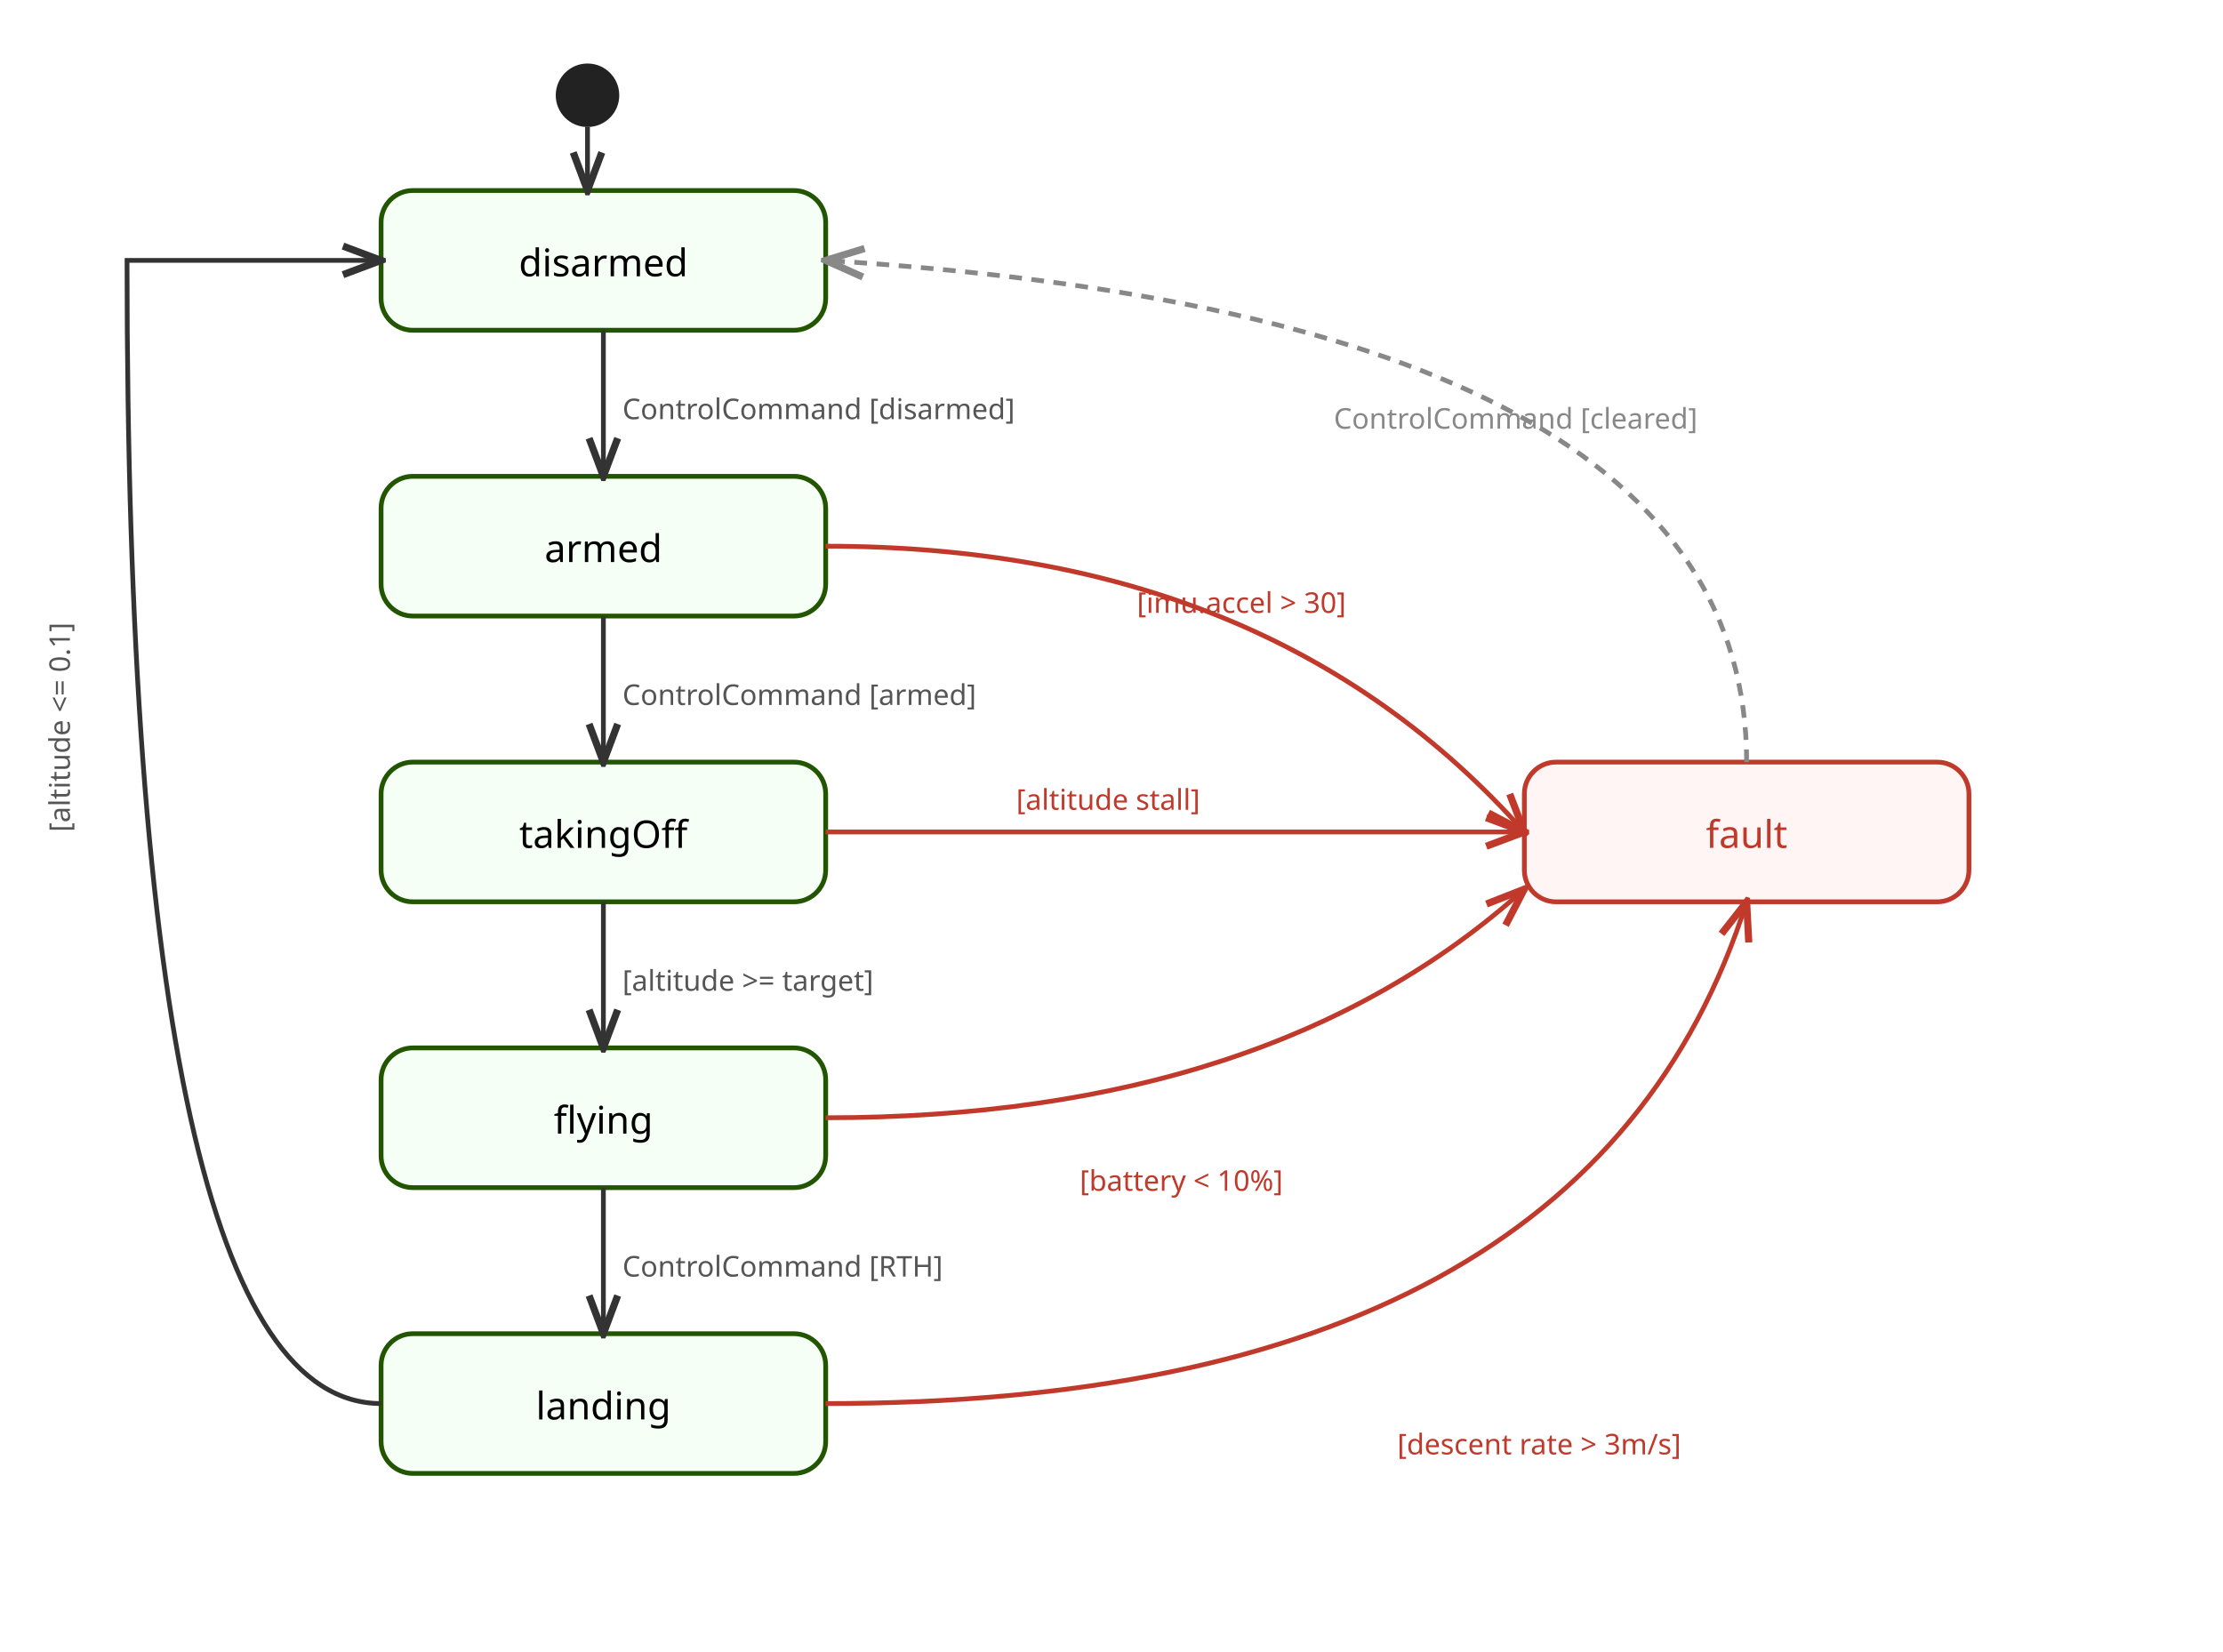
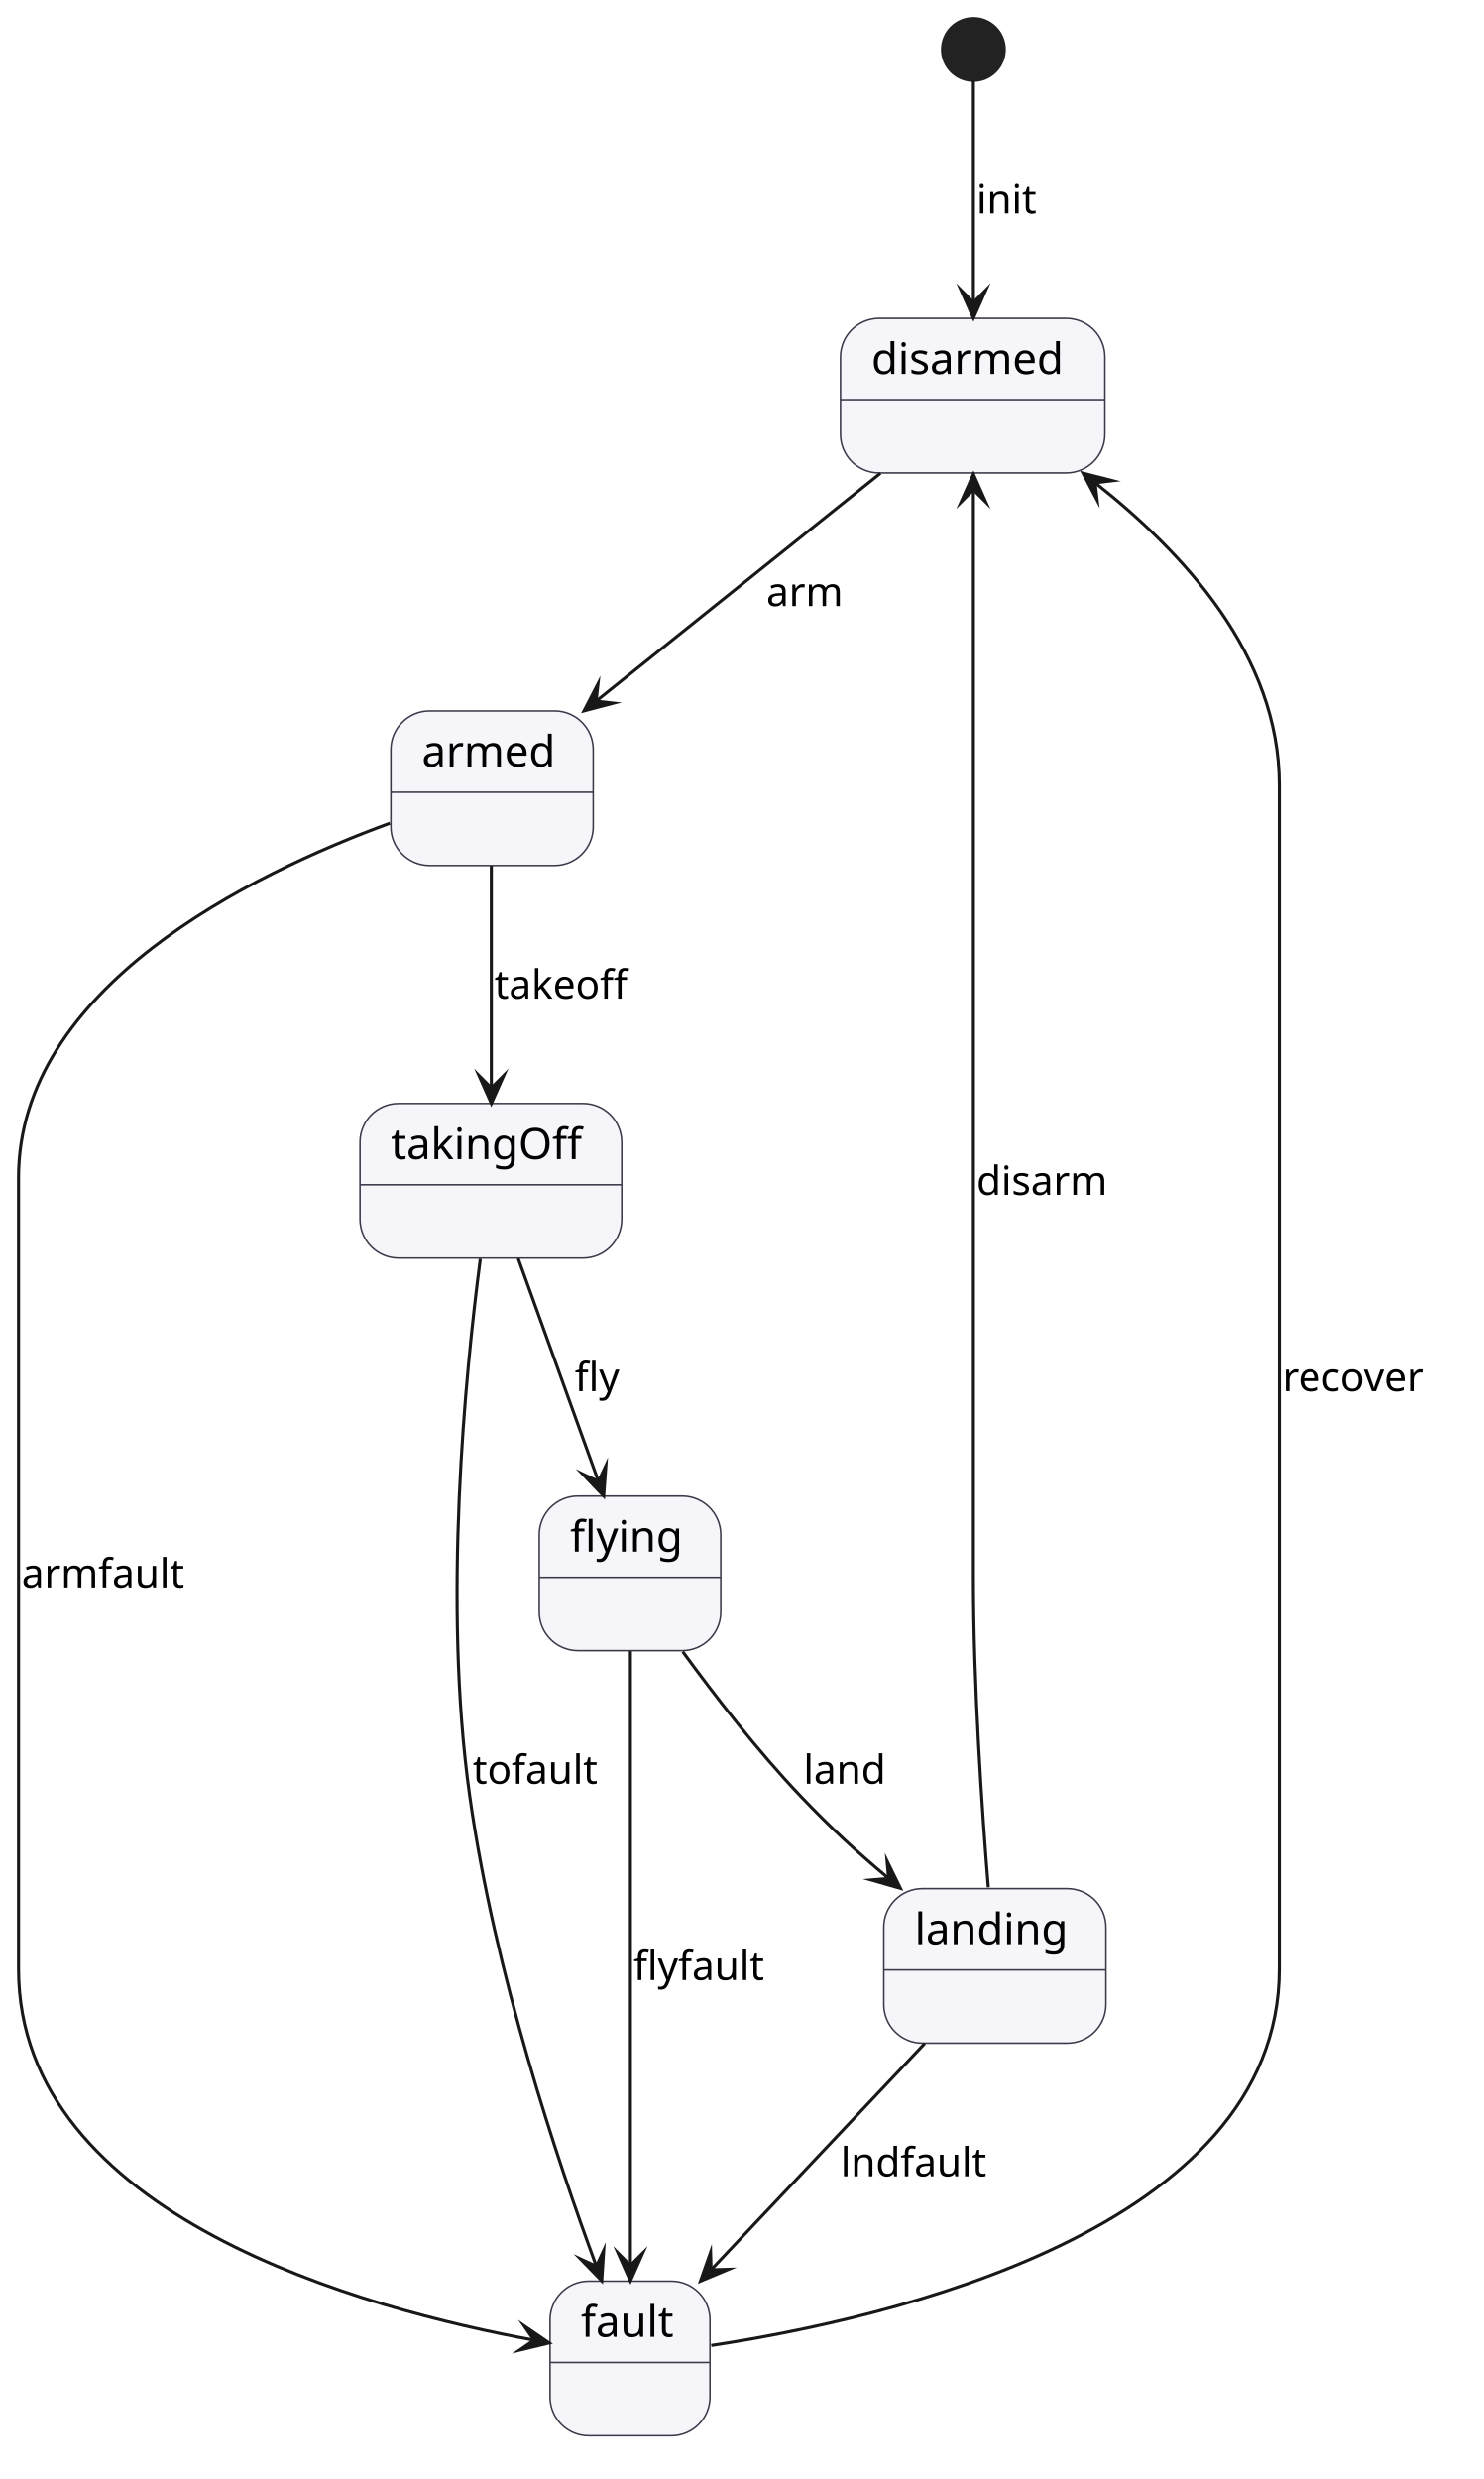
- <svg xmlns="http://www.w3.org/2000/svg" xmlns:ns1="urn:syscribe:1.0" width="700" height="520" viewBox="0 0 700 520">
-   <defs>
-     <marker id="arrow-open" markerWidth="10" markerHeight="8" refX="9" refY="4" orient="auto">
-       <polyline points="1,1 9,4 1,7" fill="none" stroke="#333" stroke-width="1.5" />
-     </marker>
-     <marker id="arrow-recover" markerWidth="10" markerHeight="8" refX="9" refY="4" orient="auto">
-       <polyline points="1,1 9,4 1,7" fill="none" stroke="#888" stroke-width="1.5" />
-     </marker>
-     <marker id="arrow-fault" markerWidth="10" markerHeight="8" refX="9" refY="4" orient="auto">
-       <polyline points="1,1 9,4 1,7" fill="none" stroke="#c0392b" stroke-width="1.5" />
-     </marker>
-   </defs>
-   <g id="s-initial" ns1:ref="Behavior::FlightStates">
-     <circle cx="185" cy="30" r="10" fill="#222" />
+ <svg xmlns="http://www.w3.org/2000/svg" xmlns:xlink="http://www.w3.org/1999/xlink" contentStyleType="text/css" data-diagram-type="STATE" height="802px" preserveAspectRatio="none" style="width:480px;height:802px;background:#FFFFFF;" version="1.1" viewBox="0 0 480 802" width="480px" zoomAndPan="magnify">
+   <defs />
+   <g>
+     <g class="entity" data-qualified-name="s_disarmed" data-source-line="6" id="ent0001">
+       <a href="http://localhost:3000/ui/detail/Behavior::FlightStates::disarmed" target="_top" title="http://localhost:3000/ui/detail/Behavior::FlightStates::disarmed" xlink:actuate="onRequest" xlink:href="http://localhost:3000/ui/detail/Behavior::FlightStates::disarmed" xlink:show="new" xlink:title="http://localhost:3000/ui/detail/Behavior::FlightStates::disarmed" xlink:type="simple">
+         <rect fill="#F5F5FA" height="50" rx="12.5" ry="12.5" style="stroke:#3A3A4A;stroke-width:0.5;" width="85.543" x="272" y="103" />
+         <line style="stroke:#3A3A4A;stroke-width:0.5;" x1="272" x2="357.543" y1="129.297" y2="129.297" />
+         <text fill="#000000" font-family="sans-serif" font-size="14" lengthAdjust="spacing" textLength="65.543" x="282" y="120.995">disarmed</text>
+       </a>
+     </g>
+     <g class="entity" data-qualified-name="s_armed" data-source-line="7" id="ent0002">
+       <a href="http://localhost:3000/ui/detail/Behavior::FlightStates::armed" target="_top" title="http://localhost:3000/ui/detail/Behavior::FlightStates::armed" xlink:actuate="onRequest" xlink:href="http://localhost:3000/ui/detail/Behavior::FlightStates::armed" xlink:show="new" xlink:title="http://localhost:3000/ui/detail/Behavior::FlightStates::armed" xlink:type="simple">
+         <rect fill="#F5F5FA" height="50" rx="12.5" ry="12.5" style="stroke:#3A3A4A;stroke-width:0.5;" width="65.473" x="126.5" y="230" />
+         <line style="stroke:#3A3A4A;stroke-width:0.5;" x1="126.5" x2="191.973" y1="256.297" y2="256.297" />
+         <text fill="#000000" font-family="sans-serif" font-size="14" lengthAdjust="spacing" textLength="45.473" x="136.5" y="247.995">armed</text>
+       </a>
+     </g>
+     <g class="entity" data-qualified-name="s_takingOff" data-source-line="8" id="ent0003">
+       <a href="http://localhost:3000/ui/detail/Behavior::FlightStates::takingOff" target="_top" title="http://localhost:3000/ui/detail/Behavior::FlightStates::takingOff" xlink:actuate="onRequest" xlink:href="http://localhost:3000/ui/detail/Behavior::FlightStates::takingOff" xlink:show="new" xlink:title="http://localhost:3000/ui/detail/Behavior::FlightStates::takingOff" xlink:type="simple">
+         <rect fill="#F5F5FA" height="50" rx="12.5" ry="12.5" style="stroke:#3A3A4A;stroke-width:0.5;" width="84.702" x="116.5" y="357" />
+         <line style="stroke:#3A3A4A;stroke-width:0.5;" x1="116.5" x2="201.202" y1="383.297" y2="383.297" />
+         <text fill="#000000" font-family="sans-serif" font-size="14" lengthAdjust="spacing" textLength="64.702" x="126.5" y="374.995">takingOff</text>
+       </a>
+     </g>
+     <g class="entity" data-qualified-name="s_flying" data-source-line="9" id="ent0004">
+       <a href="http://localhost:3000/ui/detail/Behavior::FlightStates::flying" target="_top" title="http://localhost:3000/ui/detail/Behavior::FlightStates::flying" xlink:actuate="onRequest" xlink:href="http://localhost:3000/ui/detail/Behavior::FlightStates::flying" xlink:show="new" xlink:title="http://localhost:3000/ui/detail/Behavior::FlightStates::flying" xlink:type="simple">
+         <rect fill="#F5F5FA" height="50" rx="12.5" ry="12.5" style="stroke:#3A3A4A;stroke-width:0.5;" width="58.753" x="174.5" y="484" />
+         <line style="stroke:#3A3A4A;stroke-width:0.5;" x1="174.5" x2="233.253" y1="510.297" y2="510.297" />
+         <text fill="#000000" font-family="sans-serif" font-size="14" lengthAdjust="spacing" textLength="38.753" x="184.5" y="501.995">flying</text>
+       </a>
+     </g>
+     <g class="entity" data-qualified-name="s_landing" data-source-line="10" id="ent0005">
+       <a href="http://localhost:3000/ui/detail/Behavior::FlightStates::landing" target="_top" title="http://localhost:3000/ui/detail/Behavior::FlightStates::landing" xlink:actuate="onRequest" xlink:href="http://localhost:3000/ui/detail/Behavior::FlightStates::landing" xlink:show="new" xlink:title="http://localhost:3000/ui/detail/Behavior::FlightStates::landing" xlink:type="simple">
+         <rect fill="#F5F5FA" height="50" rx="12.5" ry="12.5" style="stroke:#3A3A4A;stroke-width:0.5;" width="71.878" x="286" y="611" />
+         <line style="stroke:#3A3A4A;stroke-width:0.5;" x1="286" x2="357.878" y1="637.297" y2="637.297" />
+         <text fill="#000000" font-family="sans-serif" font-size="14" lengthAdjust="spacing" textLength="51.878" x="296" y="628.995">landing</text>
+       </a>
+     </g>
+     <g class="entity" data-qualified-name="s_fault" data-source-line="11" id="ent0006">
+       <a href="http://localhost:3000/ui/detail/Behavior::FlightStates::fault" target="_top" title="http://localhost:3000/ui/detail/Behavior::FlightStates::fault" xlink:actuate="onRequest" xlink:href="http://localhost:3000/ui/detail/Behavior::FlightStates::fault" xlink:show="new" xlink:title="http://localhost:3000/ui/detail/Behavior::FlightStates::fault" xlink:type="simple">
+         <rect fill="#F5F5FA" height="50" rx="12.5" ry="12.5" style="stroke:#3A3A4A;stroke-width:0.5;" width="51.76" x="178" y="738" />
+         <line style="stroke:#3A3A4A;stroke-width:0.5;" x1="178" x2="229.76" y1="764.297" y2="764.297" />
+         <text fill="#000000" font-family="sans-serif" font-size="14" lengthAdjust="spacing" textLength="31.76" x="188" y="755.995">fault</text>
+       </a>
+     </g>
+     <g class="start_entity" data-qualified-name=".start." data-source-line="13" id="ent0007">
+       <ellipse cx="315" cy="16" fill="#222222" rx="10" ry="10" style="stroke:#222222;stroke-width:1;" />
+     </g>
+     <g class="link" data-entity-1="ent0007" data-entity-2="ent0001" data-link-type="dependency" data-source-line="13" id="lnk8">
+       <path d="M315,26 C315,42.63 315,73.66 315,97.87" fill="none" id="*start*-to-s_disarmed" style="stroke:#181818;stroke-width:1;" />
+       <polygon fill="#181818" points="315,102.87,319,93.87,315,97.87,311,93.87,315,102.87" style="stroke:#181818;stroke-width:1;stroke-linejoin:miter;stroke-miterlimit:10;" />
+       <text fill="#000000" font-family="sans-serif" font-size="13" lengthAdjust="spacing" textLength="20.56" x="316" y="69.067">init</text>
+     </g>
+     <g class="link" data-entity-1="ent0001" data-entity-2="ent0002" data-link-type="dependency" data-source-line="14" id="lnk9">
+       <path d="M284.92,153.1 C257.3,175.24 220.482,204.733 192.892,226.843" fill="none" id="s_disarmed-to-s_armed" style="stroke:#181818;stroke-width:1;" />
+       <polygon fill="#181818" points="188.99,229.97,198.514,227.463,192.892,226.843,193.512,221.22,188.99,229.97" style="stroke:#181818;stroke-width:1;stroke-linejoin:miter;stroke-miterlimit:10;" />
+       <text fill="#000000" font-family="sans-serif" font-size="13" lengthAdjust="spacing" textLength="25.975" x="248" y="196.067">arm</text>
+     </g>
+     <g class="link" data-entity-1="ent0002" data-entity-2="ent0003" data-link-type="dependency" data-source-line="15" id="lnk10">
+       <path d="M159,280.1 C159,302.24 159,329.86 159,351.97" fill="none" id="s_armed-to-s_takingOff" style="stroke:#181818;stroke-width:1;" />
+       <polygon fill="#181818" points="159,356.97,163,347.97,159,351.97,155,347.97,159,356.97" style="stroke:#181818;stroke-width:1;stroke-linejoin:miter;stroke-miterlimit:10;" />
+       <text fill="#000000" font-family="sans-serif" font-size="13" lengthAdjust="spacing" textLength="45.697" x="160" y="323.067">takeoff</text>
+     </g>
+     <g class="link" data-entity-1="ent0002" data-entity-2="ent0006" data-link-type="dependency" data-source-line="16" id="lnk11">
+       <path d="M126.18,266.32 C81.22,282.75 6,319.43 6,381 C6,381 6,381 6,637 C6,717.29 118.932,747.187 172.792,757.077" fill="none" id="s_armed-to-s_fault" style="stroke:#181818;stroke-width:1;" />
+       <polygon fill="#181818" points="177.71,757.98,169.58,752.42,172.792,757.077,168.136,760.289,177.71,757.98" style="stroke:#181818;stroke-width:1;stroke-linejoin:miter;stroke-miterlimit:10;" />
+       <text fill="#000000" font-family="sans-serif" font-size="13" lengthAdjust="spacing" textLength="55.466" x="7" y="513.567">armfault</text>
+     </g>
+     <g class="link" data-entity-1="ent0003" data-entity-2="ent0004" data-link-type="dependency" data-source-line="17" id="lnk12">
+       <path d="M167.68,407.1 C175.64,429.24 185.696,457.156 193.656,479.266" fill="none" id="s_takingOff-to-s_flying" style="stroke:#181818;stroke-width:1;" />
+       <polygon fill="#181818" points="195.35,483.97,196.065,474.147,193.656,479.266,188.538,476.857,195.35,483.97" style="stroke:#181818;stroke-width:1;stroke-linejoin:miter;stroke-miterlimit:10;" />
+       <text fill="#000000" font-family="sans-serif" font-size="13" lengthAdjust="spacing" textLength="15.882" x="186" y="450.067">fly</text>
+     </g>
+     <g class="link" data-entity-1="ent0003" data-entity-2="ent0006" data-link-type="dependency" data-source-line="18" id="lnk13">
+       <path d="M155.44,407.22 C150.53,444.68 143.25,518.84 152,581 C160.11,638.63 180.349,698.929 192.989,733.189" fill="none" id="s_takingOff-to-s_fault" style="stroke:#181818;stroke-width:1;" />
+       <polygon fill="#181818" points="194.72,737.88,195.357,728.052,192.989,733.189,187.852,730.821,194.72,737.88" style="stroke:#181818;stroke-width:1;stroke-linejoin:miter;stroke-miterlimit:10;" />
+       <text fill="#000000" font-family="sans-serif" font-size="13" lengthAdjust="spacing" textLength="42.542" x="153" y="577.067">tofault</text>
+     </g>
+     <g class="link" data-entity-1="ent0004" data-entity-2="ent0005" data-link-type="dependency" data-source-line="19" id="lnk14">
+       <path d="M220.94,534.33 C231.28,548.51 245.13,566.43 259,581 C268.93,591.44 276.889,598.747 287.559,607.697" fill="none" id="s_flying-to-s_landing" style="stroke:#181818;stroke-width:1;" />
+       <polygon fill="#181818" points="291.39,610.91,287.065,602.062,287.559,607.697,281.924,608.191,291.39,610.91" style="stroke:#181818;stroke-width:1;stroke-linejoin:miter;stroke-miterlimit:10;" />
+       <text fill="#000000" font-family="sans-serif" font-size="13" lengthAdjust="spacing" textLength="28.069" x="260" y="577.067">land</text>
+     </g>
+     <g class="link" data-entity-1="ent0004" data-entity-2="ent0006" data-link-type="dependency" data-source-line="20" id="lnk15">
+       <path d="M204,534.16 C204,582.33 204,684.8 204,732.91" fill="none" id="s_flying-to-s_fault" style="stroke:#181818;stroke-width:1;" />
+       <polygon fill="#181818" points="204,737.91,208,728.91,204,732.91,200,728.91,204,737.91" style="stroke:#181818;stroke-width:1;stroke-linejoin:miter;stroke-miterlimit:10;" />
+       <text fill="#000000" font-family="sans-serif" font-size="13" lengthAdjust="spacing" textLength="45.373" x="205" y="640.567">flyfault</text>
+     </g>
+     <g class="link" data-entity-1="ent0005" data-entity-2="ent0001" data-link-type="dependency" data-source-line="21" id="lnk16">
+       <path d="M319.82,610.59 C317.77,585.41 315,544.99 315,510 C315,254 315,254 315,254 C315,219.06 315,183.63 315,158.43" fill="none" id="s_landing-to-s_disarmed" style="stroke:#181818;stroke-width:1;" />
+       <polygon fill="#181818" points="315,153.43,311,162.43,315,158.43,319,162.43,315,153.43" style="stroke:#181818;stroke-width:1;stroke-linejoin:miter;stroke-miterlimit:10;" />
+       <text fill="#000000" font-family="sans-serif" font-size="13" lengthAdjust="spacing" textLength="44.611" x="316" y="386.567">disarm</text>
+     </g>
+     <g class="link" data-entity-1="ent0005" data-entity-2="ent0006" data-link-type="dependency" data-source-line="22" id="lnk17">
+       <path d="M299.25,661.1 C278.35,683.24 250.982,712.224 230.112,734.334" fill="none" id="s_landing-to-s_fault" style="stroke:#181818;stroke-width:1;" />
+       <polygon fill="#181818" points="226.68,737.97,235.767,734.171,230.112,734.334,229.949,728.679,226.68,737.97" style="stroke:#181818;stroke-width:1;stroke-linejoin:miter;stroke-miterlimit:10;" />
+       <text fill="#000000" font-family="sans-serif" font-size="13" lengthAdjust="spacing" textLength="49.594" x="272" y="704.067">lndfault</text>
+     </g>
+     <g class="link" data-entity-1="ent0006" data-entity-2="ent0001" data-link-type="dependency" data-source-line="23" id="lnk18">
+       <path d="M230.17,758.79 C286.47,750.28 414,721.64 414,637 C414,254 414,254 414,254 C414,211.78 382.794,178.609 354.384,156.169" fill="none" id="s_fault-to-s_disarmed" style="stroke:#181818;stroke-width:1;" />
+       <polygon fill="#181818" points="350.46,153.07,355.043,161.787,354.384,156.169,360.002,155.51,350.46,153.07" style="stroke:#181818;stroke-width:1;stroke-linejoin:miter;stroke-miterlimit:10;" />
+       <text fill="#000000" font-family="sans-serif" font-size="13" lengthAdjust="spacing" textLength="49.48" x="415" y="450.067">recover</text>
+     </g>
  </g>
-   <g id="s-disarmed" ns1:ref="Behavior::FlightStates::disarmed">
-     <rect x="120" y="60" width="140" height="44" rx="10" fill="#f5fff5" stroke="#225500" stroke-width="1.5" />
-     <text x="190" y="87" text-anchor="middle" font-size="12" font-family="sans-serif">disarmed</text>
-   </g>
-   <g id="s-armed" ns1:ref="Behavior::FlightStates::armed">
-     <rect x="120" y="150" width="140" height="44" rx="10" fill="#f5fff5" stroke="#225500" stroke-width="1.5" />
-     <text x="190" y="177" text-anchor="middle" font-size="12" font-family="sans-serif">armed</text>
-   </g>
-   <g id="s-takingOff" ns1:ref="Behavior::FlightStates::takingOff">
-     <rect x="120" y="240" width="140" height="44" rx="10" fill="#f5fff5" stroke="#225500" stroke-width="1.5" />
-     <text x="190" y="267" text-anchor="middle" font-size="12" font-family="sans-serif">takingOff</text>
-   </g>
-   <g id="s-flying" ns1:ref="Behavior::FlightStates::flying">
-     <rect x="120" y="330" width="140" height="44" rx="10" fill="#f5fff5" stroke="#225500" stroke-width="1.5" />
-     <text x="190" y="357" text-anchor="middle" font-size="12" font-family="sans-serif">flying</text>
-   </g>
-   <g id="s-landing" ns1:ref="Behavior::FlightStates::landing">
-     <rect x="120" y="420" width="140" height="44" rx="10" fill="#f5fff5" stroke="#225500" stroke-width="1.5" />
-     <text x="190" y="447" text-anchor="middle" font-size="12" font-family="sans-serif">landing</text>
-   </g>
-   <g id="s-fault" ns1:ref="Behavior::FlightStates::fault">
-     <rect x="480" y="240" width="140" height="44" rx="10" fill="#fff5f5" stroke="#c0392b" stroke-width="1.5" />
-     <text x="550" y="267" text-anchor="middle" font-size="12" font-family="sans-serif" fill="#c0392b">fault</text>
-   </g>
-   <line id="e-init" x1="185" y1="40" x2="185" y2="60" stroke="#333" stroke-width="1.5" marker-end="url(#arrow-open)" />
-   <line id="e-arm" x1="190" y1="104" x2="190" y2="150" stroke="#333" stroke-width="1.5" marker-end="url(#arrow-open)" />
-   <text x="196" y="132" font-size="9" font-family="sans-serif" fill="#555">ControlCommand [disarmed]</text>
-   <line id="e-takeoff" x1="190" y1="194" x2="190" y2="240" stroke="#333" stroke-width="1.5" marker-end="url(#arrow-open)" />
-   <text x="196" y="222" font-size="9" font-family="sans-serif" fill="#555">ControlCommand [armed]</text>
-   <line id="e-fly" x1="190" y1="284" x2="190" y2="330" stroke="#333" stroke-width="1.5" marker-end="url(#arrow-open)" />
-   <text x="196" y="312" font-size="9" font-family="sans-serif" fill="#555">[altitude &gt;= target]</text>
-   <line id="e-land" x1="190" y1="374" x2="190" y2="420" stroke="#333" stroke-width="1.5" marker-end="url(#arrow-open)" />
-   <text x="196" y="402" font-size="9" font-family="sans-serif" fill="#555">ControlCommand [RTH]</text>
-   <path id="e-disarm" d="M 120,442 Q 40,442 40,82 Q 40,82 120,82" fill="none" stroke="#333" stroke-width="1.5" marker-end="url(#arrow-open)" />
-   <text font-size="9" font-family="sans-serif" fill="#555" transform="translate(22,262) rotate(-90)">[altitude &lt;= 0.1]</text>
-   <path id="e-recover" d="M 550,240 Q 550,100 260,82" fill="none" stroke="#888" stroke-width="1.5" stroke-dasharray="4 3" marker-end="url(#arrow-recover)" />
-   <text x="420" y="135" font-size="9" font-family="sans-serif" fill="#888">ControlCommand [cleared]</text>
-   <path id="e-armfault" d="M 260,172 Q 400,172 480,262" fill="none" stroke="#c0392b" stroke-width="1.5" marker-end="url(#arrow-fault)" />
-   <text x="358" y="193" font-size="9" font-family="sans-serif" fill="#c0392b">[imu.accel &gt; 30]</text>
-   <line id="e-tofault" x1="260" y1="262" x2="480" y2="262" stroke="#c0392b" stroke-width="1.5" marker-end="url(#arrow-fault)" />
-   <text x="320" y="255" font-size="9" font-family="sans-serif" fill="#c0392b">[altitude stall]</text>
-   <path id="e-flyfault" d="M 260,352 Q 400,352 480,280" fill="none" stroke="#c0392b" stroke-width="1.5" marker-end="url(#arrow-fault)" />
-   <text x="340" y="375" font-size="9" font-family="sans-serif" fill="#c0392b">[battery &lt; 10%]</text>
-   <path id="e-lndfault" d="M 260,442 Q 500,442 550,284" fill="none" stroke="#c0392b" stroke-width="1.5" marker-end="url(#arrow-fault)" />
-   <text x="440" y="458" font-size="9" font-family="sans-serif" fill="#c0392b">[descent rate &gt; 3m/s]</text>
</svg>
